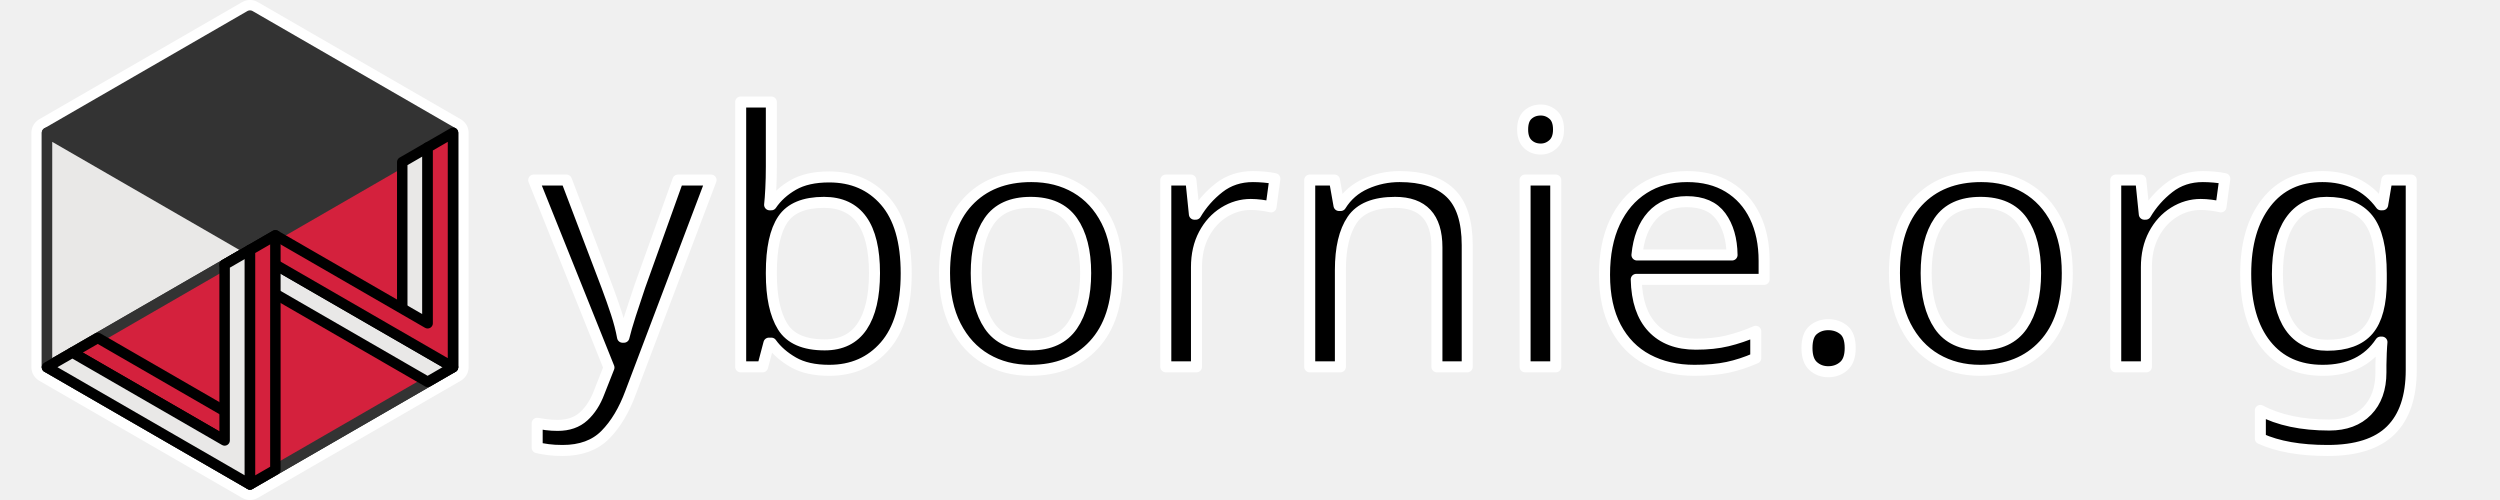
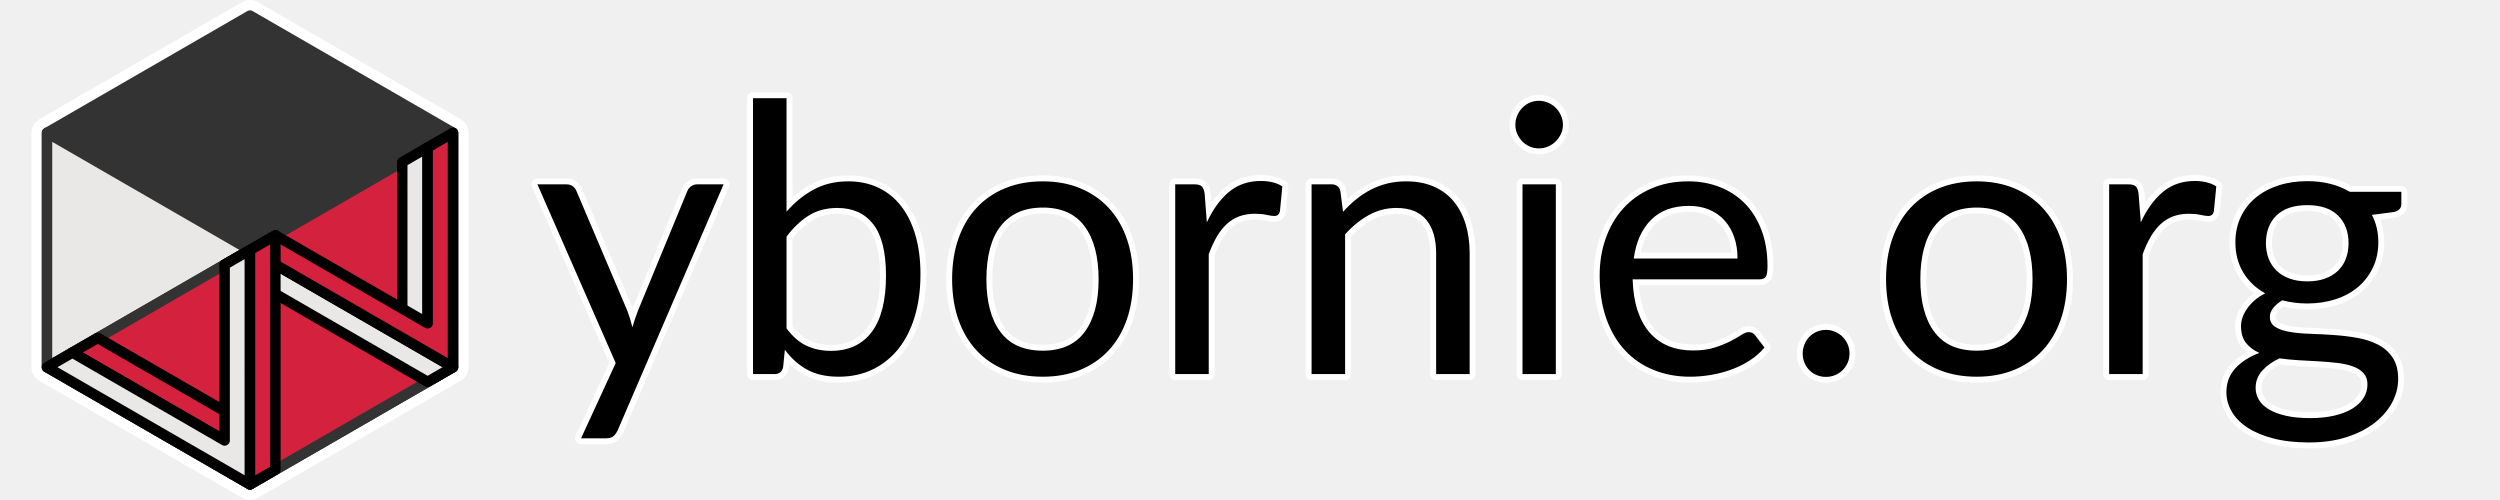
<svg xmlns="http://www.w3.org/2000/svg" xmlns:xlink="http://www.w3.org/1999/xlink" version="1.1" id="svg2" width="2560" height="512" viewBox="0 0 2560 512">
  <defs id="defs6">
    <linearGradient id="linearGradient1563">
      <stop style="stop-color:#000000;stop-opacity:1;" offset="0" id="stop1559" />
      <stop style="stop-color:#000000;stop-opacity:0;" offset="1" id="stop1561" />
    </linearGradient>
    <linearGradient id="linearGradient4564">
      <stop style="stop-color:#000000;stop-opacity:1;" offset="0" id="stop4560" />
      <stop style="stop-color:#000000;stop-opacity:0;" offset="1" id="stop4562" />
    </linearGradient>
    <linearGradient xlink:href="#linearGradient4564" id="linearGradient4566" x1="58.542" y1="101.268" x2="143.075" y2="101.268" gradientUnits="userSpaceOnUse" />
    <linearGradient id="linearGradient19932">
      <stop id="stop19934" offset="0" style="stop-color:#f5f5f5;stop-opacity:1" />
      <stop id="stop19936" offset="1" style="stop-color:#f0f0f0;stop-opacity:1" />
    </linearGradient>
    <linearGradient gradientTransform="translate(-12.11518,-109.0343)" gradientUnits="userSpaceOnUse" xlink:href="#linearGradient19932" id="linearGradient19938" y2="412.594" x2="224.5" y1="116.719" x1="224.5" />
    <linearGradient xlink:href="#linearGradient1563" id="linearGradient949" gradientUnits="userSpaceOnUse" x1="41.662" y1="98.367" x2="153.61" y2="98.367" />
    <linearGradient xlink:href="#linearGradient1563" id="linearGradient974" gradientUnits="userSpaceOnUse" x1="41.662" y1="98.367" x2="153.61" y2="98.367" />
  </defs>
  <g id="layer1" style="display:inline" transform="translate(0,312)" />
  <g id="layer2" style="display:inline" transform="translate(0,312)">
    <g transform="matrix(0.7076732,0,0,0.8058311,70.08344,23.83425)" style="stroke:url(#linearGradient949)" id="g945" />
    <g transform="matrix(0.7076732,0,0,0.8058311,73.07588,26.8626)" style="stroke:url(#linearGradient974)" id="g1112" />
    <g id="g5103" transform="matrix(3.570789,0,0,3.570789,-101.0783,-413.0806)">
      <path id="path856" d="M 99.999,32.781 41.786,66.39 V 133.609 L 99.999,167.22 158.214,133.609 V 66.39 Z" style="fill:#333333;fill-opacity:1;stroke:#ffffff;stroke-width:8.946;stroke-linecap:butt;stroke-linejoin:round;stroke-miterlimit:4;stroke-dasharray:none;stroke-opacity:1" />
      <path style="fill:#333333;fill-opacity:1;stroke:#333333;stroke-width:3;stroke-linecap:butt;stroke-linejoin:round;stroke-miterlimit:4;stroke-dasharray:none;stroke-opacity:1" d="M 99.999,32.781 41.786,66.39 V 133.609 L 99.999,167.22 158.214,133.609 V 66.39 Z" id="path847" />
      <path style="fill:#e9e8e7;fill-opacity:1;stroke:#333333;stroke-width:3;stroke-linecap:butt;stroke-linejoin:round;stroke-miterlimit:4;stroke-dasharray:none;stroke-opacity:1" d="M 100,100 41.786,133.61 V 66.39 Z" id="path6214" />
      <path id="path6210" d="M 158.215,66.391 100,100 41.785,133.609 100,167.221 158.215,133.609 Z m -5,8.66 V 130.723 L 100,161.445 51.785,133.609 102.5,104.33 Z" style="color:#000000;font-style:normal;font-variant:normal;font-weight:normal;font-stretch:normal;font-size:medium;line-height:normal;font-family:sans-serif;font-variant-ligatures:normal;font-variant-position:normal;font-variant-caps:normal;font-variant-numeric:normal;font-variant-alternates:normal;font-feature-settings:normal;text-indent:0;text-align:start;text-decoration:none;text-decoration-line:none;text-decoration-style:solid;text-decoration-color:#000000;letter-spacing:normal;word-spacing:normal;text-transform:none;writing-mode:lr-tb;direction:ltr;text-orientation:mixed;dominant-baseline:auto;baseline-shift:baseline;text-anchor:start;white-space:normal;shape-padding:0;clip-rule:nonzero;display:inline;overflow:visible;visibility:visible;opacity:1;isolation:auto;mix-blend-mode:normal;color-interpolation:sRGB;color-interpolation-filters:linearRGB;solid-color:#000000;solid-opacity:1;vector-effect:none;fill:#4d4d4d;fill-opacity:1;fill-rule:nonzero;stroke:none;stroke-width:10;stroke-linecap:butt;stroke-linejoin:miter;stroke-miterlimit:4;stroke-dasharray:none;stroke-dashoffset:0;stroke-opacity:1;color-rendering:auto;image-rendering:auto;shape-rendering:auto;text-rendering:auto;enable-background:accumulate" />
      <path style="fill:#d4213d;fill-opacity:1;stroke:#333333;stroke-width:3;stroke-linecap:butt;stroke-linejoin:round;stroke-miterlimit:4;stroke-dasharray:none;stroke-opacity:1" d="M 41.786,133.61 100,100 158.214,66.39 V 133.61 L 100,167.22 Z" id="path1092" />
      <g style="stroke:#000000;stroke-width:3;stroke-linecap:butt;stroke-linejoin:round;stroke-miterlimit:4;stroke-dasharray:none;stroke-opacity:1" transform="translate(-8.2e-4,5.1e-4)" id="g1400">
        <path style="fill:#e9e8e7;fill-opacity:1;stroke:#000000;stroke-width:3;stroke-linecap:butt;stroke-linejoin:round;stroke-miterlimit:4;stroke-dasharray:none;stroke-opacity:1" d="m 92.723,104.201 58.215,33.609 7.276,-4.201 L 100,100 Z" id="path1309" />
        <path style="fill:#e9e8e7;fill-opacity:1;stroke:#000000;stroke-width:3;stroke-linecap:butt;stroke-linejoin:round;stroke-miterlimit:4;stroke-dasharray:none;stroke-opacity:1" d="m 143.661,116.807 6.3e-4,-42.014 7.277,-4.201 v 0 50.415 0" id="path1382" />
        <path style="fill:#d4213d;stroke:#000000;stroke-width:3;stroke-linecap:butt;stroke-linejoin:round;stroke-miterlimit:4;stroke-dasharray:none;stroke-opacity:1" d="m 158.215,66.391 -7.277,4.203 v 50.414 L 107.275,95.799 100,100 l 58.215,33.609 -0.002,-8.4 z" transform="translate(8.225e-4,-5.035e-4)" id="path1333" />
        <path style="fill:#d4213d;fill-opacity:1;stroke:#000000;stroke-width:3;stroke-linecap:butt;stroke-linejoin:round;stroke-miterlimit:4;stroke-dasharray:none;stroke-opacity:1" d="m 56.339,125.207 -7.275,4.201 50.937,29.41 v -8.404 z" id="path1362" />
        <path style="fill:#e9e8e7;fill-opacity:1;stroke:#000000;stroke-width:3;stroke-linecap:butt;stroke-linejoin:round;stroke-miterlimit:4;stroke-dasharray:none;stroke-opacity:1" d="m 100,100 -7.277,4.201 v 50.414 L 49.062,129.408 l -7.277,4.201 50.938,29.408 7.278,4.203 z" id="path1305" />
        <path style="fill:#d4213d;stroke:#000000;stroke-width:3;stroke-linecap:butt;stroke-linejoin:round;stroke-miterlimit:4;stroke-dasharray:none;stroke-opacity:1" d="m 100,167.221 v -67.221 l 7.277,-4.201 10e-6,67.22 z" id="path1331" />
      </g>
    </g>
  </g>
  <g id="layer3" style="display:inline" transform="translate(0,312)">
-     <text id="text6231" y="63.643" x="546.142" style="font-style:normal;font-weight:normal;font-size:356.831px;line-height:1.25;font-family:sans-serif;letter-spacing:0px;word-spacing:0px;fill:#000000;fill-opacity:1;stroke:#ffffff;stroke-width:11.276;stroke-linejoin:round;stroke-miterlimit:4;stroke-dasharray:none;stroke-opacity:1" xml:space="preserve">
-       <tspan style="font-style:normal;font-variant:normal;font-weight:normal;font-stretch:normal;font-family:sans-serif;-inkscape-font-specification:sans-serif;stroke:#ffffff;stroke-width:11.276;stroke-linejoin:round;stroke-miterlimit:4;stroke-dasharray:none;stroke-opacity:1" y="63.643" x="546.142" id="tspan6229">ybornie.org</tspan>
+     <text id="text6231" y="71.062" x="546.284" style="font-style:normal;font-weight:normal;font-size:383.615px;line-height:1.25;font-family:sans-serif;letter-spacing:0px;word-spacing:0px;fill:#000000;fill-opacity:1;stroke:#ffffff;stroke-width:12.121;stroke-linejoin:round;stroke-miterlimit:4;stroke-dasharray:none;stroke-opacity:1;paint-order:stroke fill markers" xml:space="preserve">
+       <tspan style="font-style:normal;font-variant:normal;font-weight:normal;font-stretch:normal;font-family:Lato;-inkscape-font-specification:Lato;stroke:#ffffff;stroke-width:12.121;stroke-linejoin:round;stroke-miterlimit:4;stroke-dasharray:none;stroke-opacity:1;paint-order:stroke fill markers" y="71.062" x="546.284" id="tspan6229">ybornie.org</tspan>
    </text>
  </g>
</svg>
